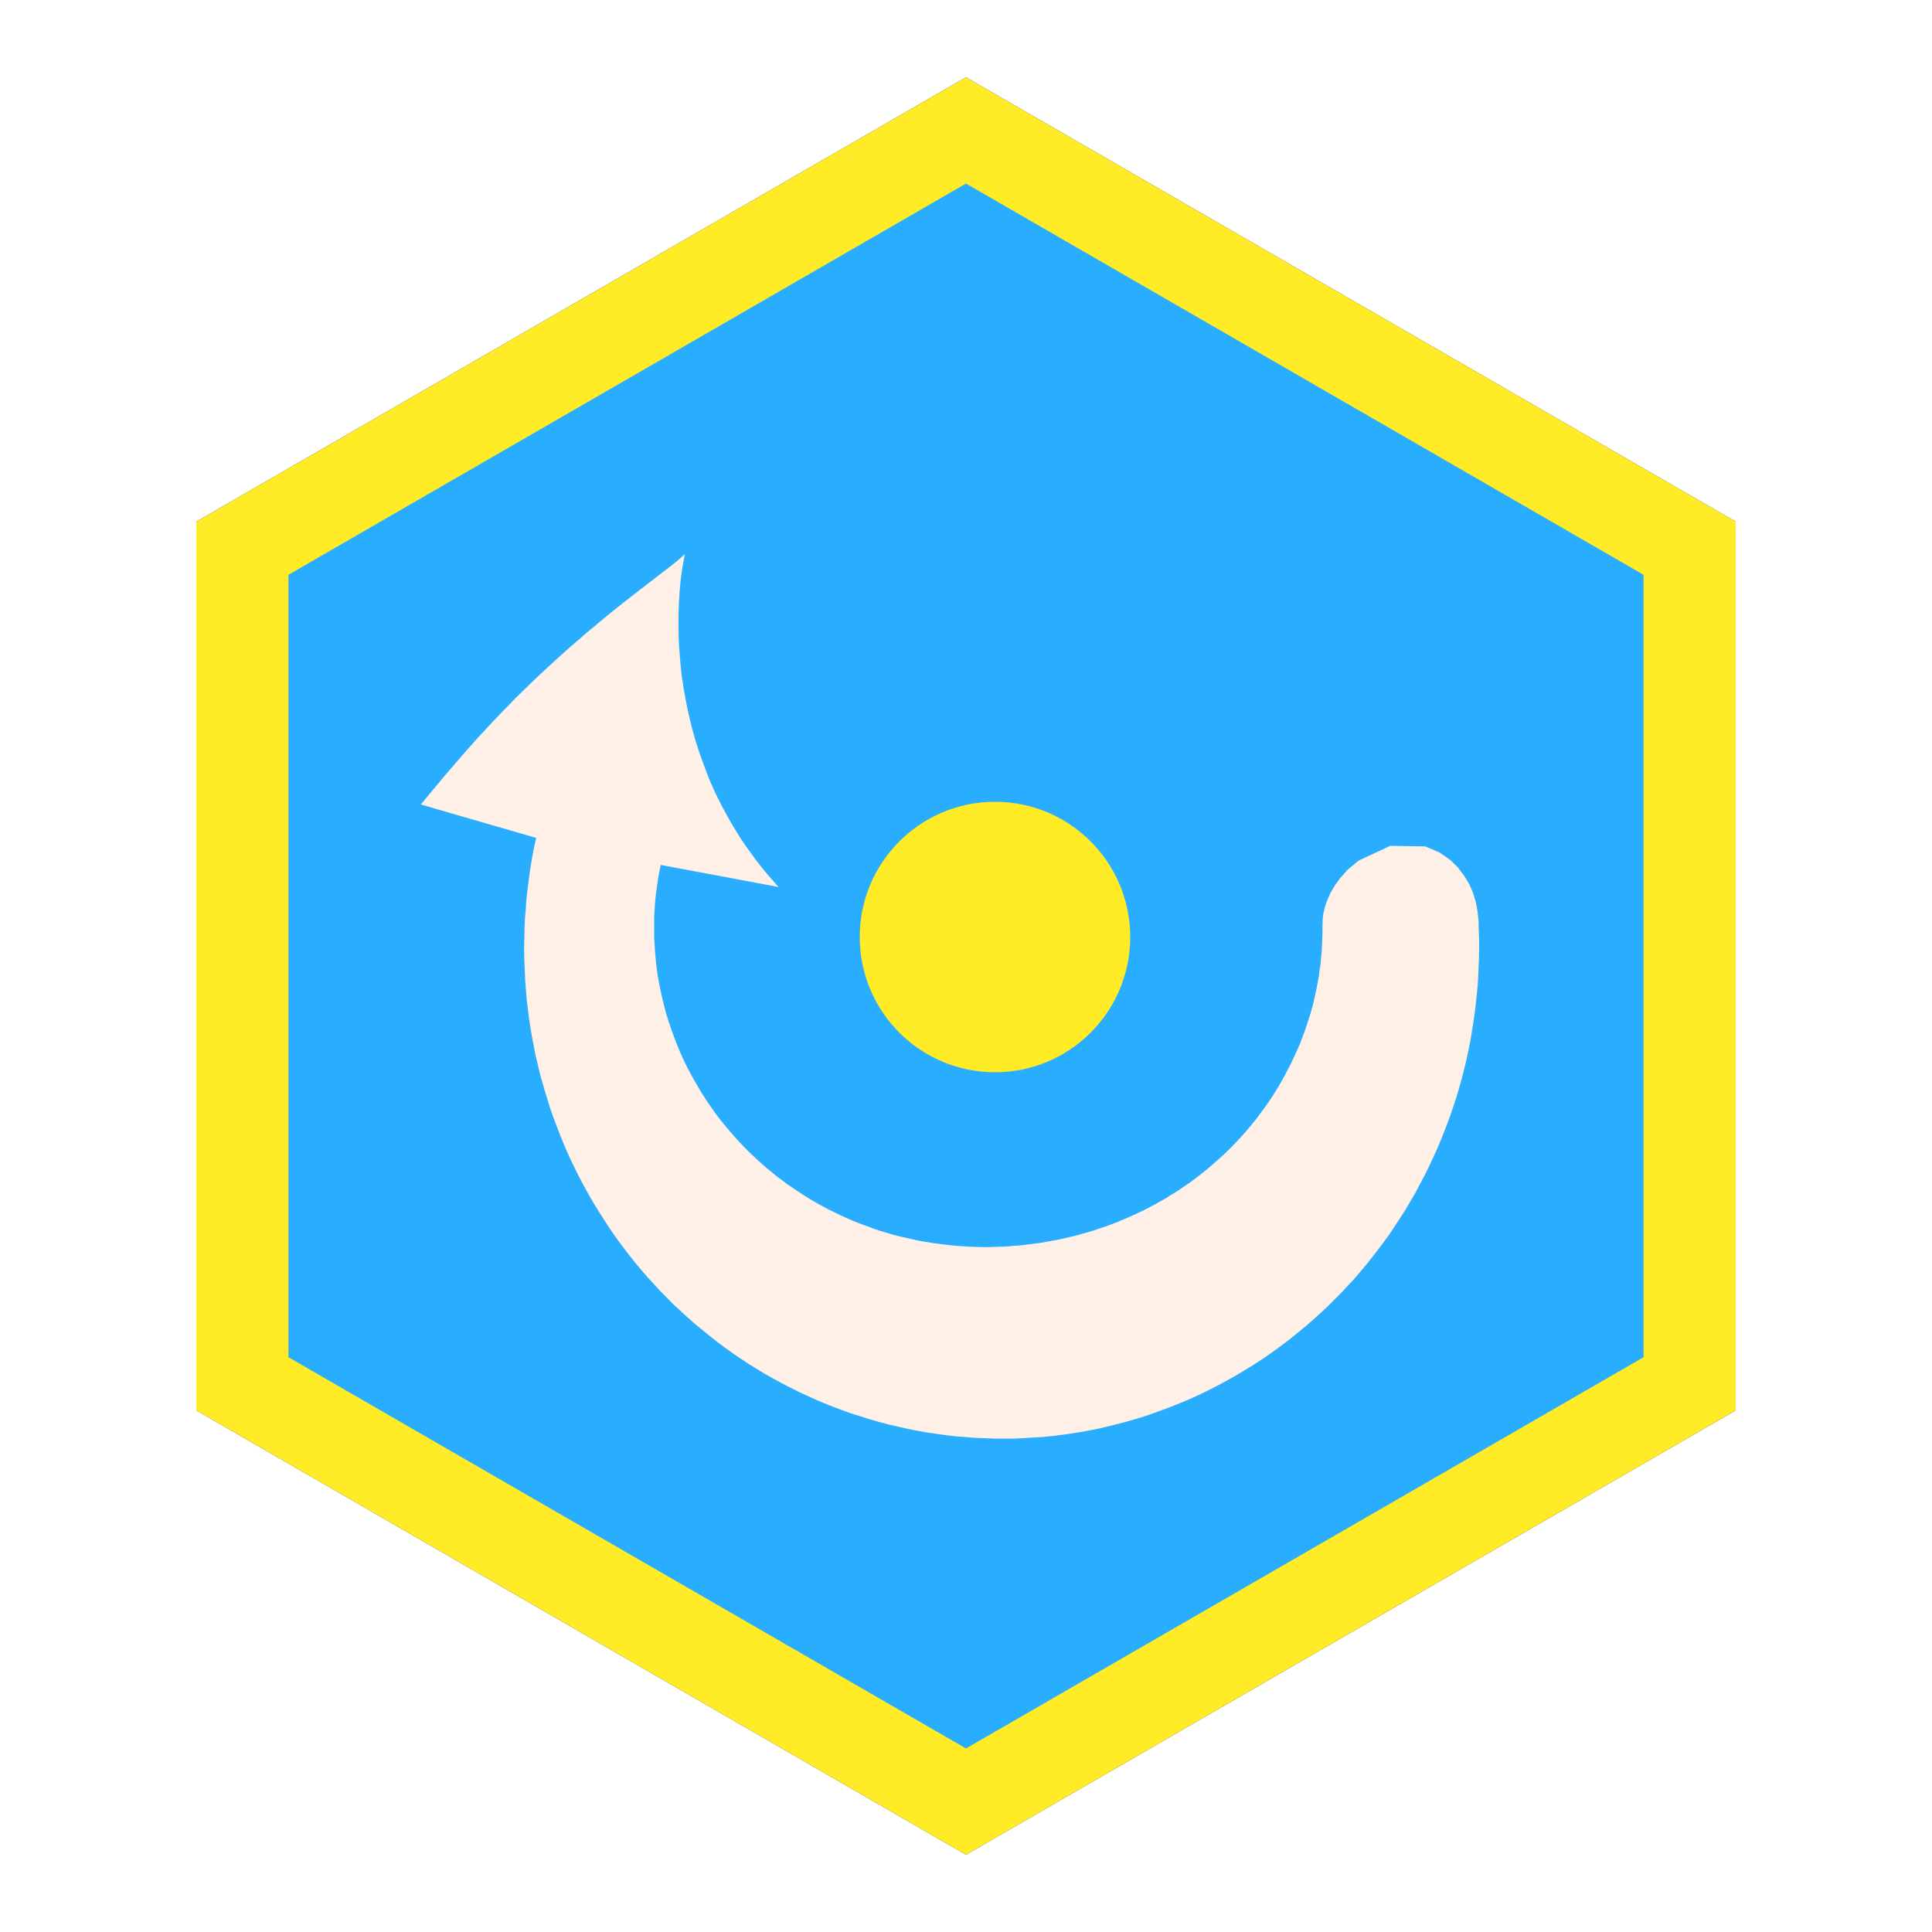
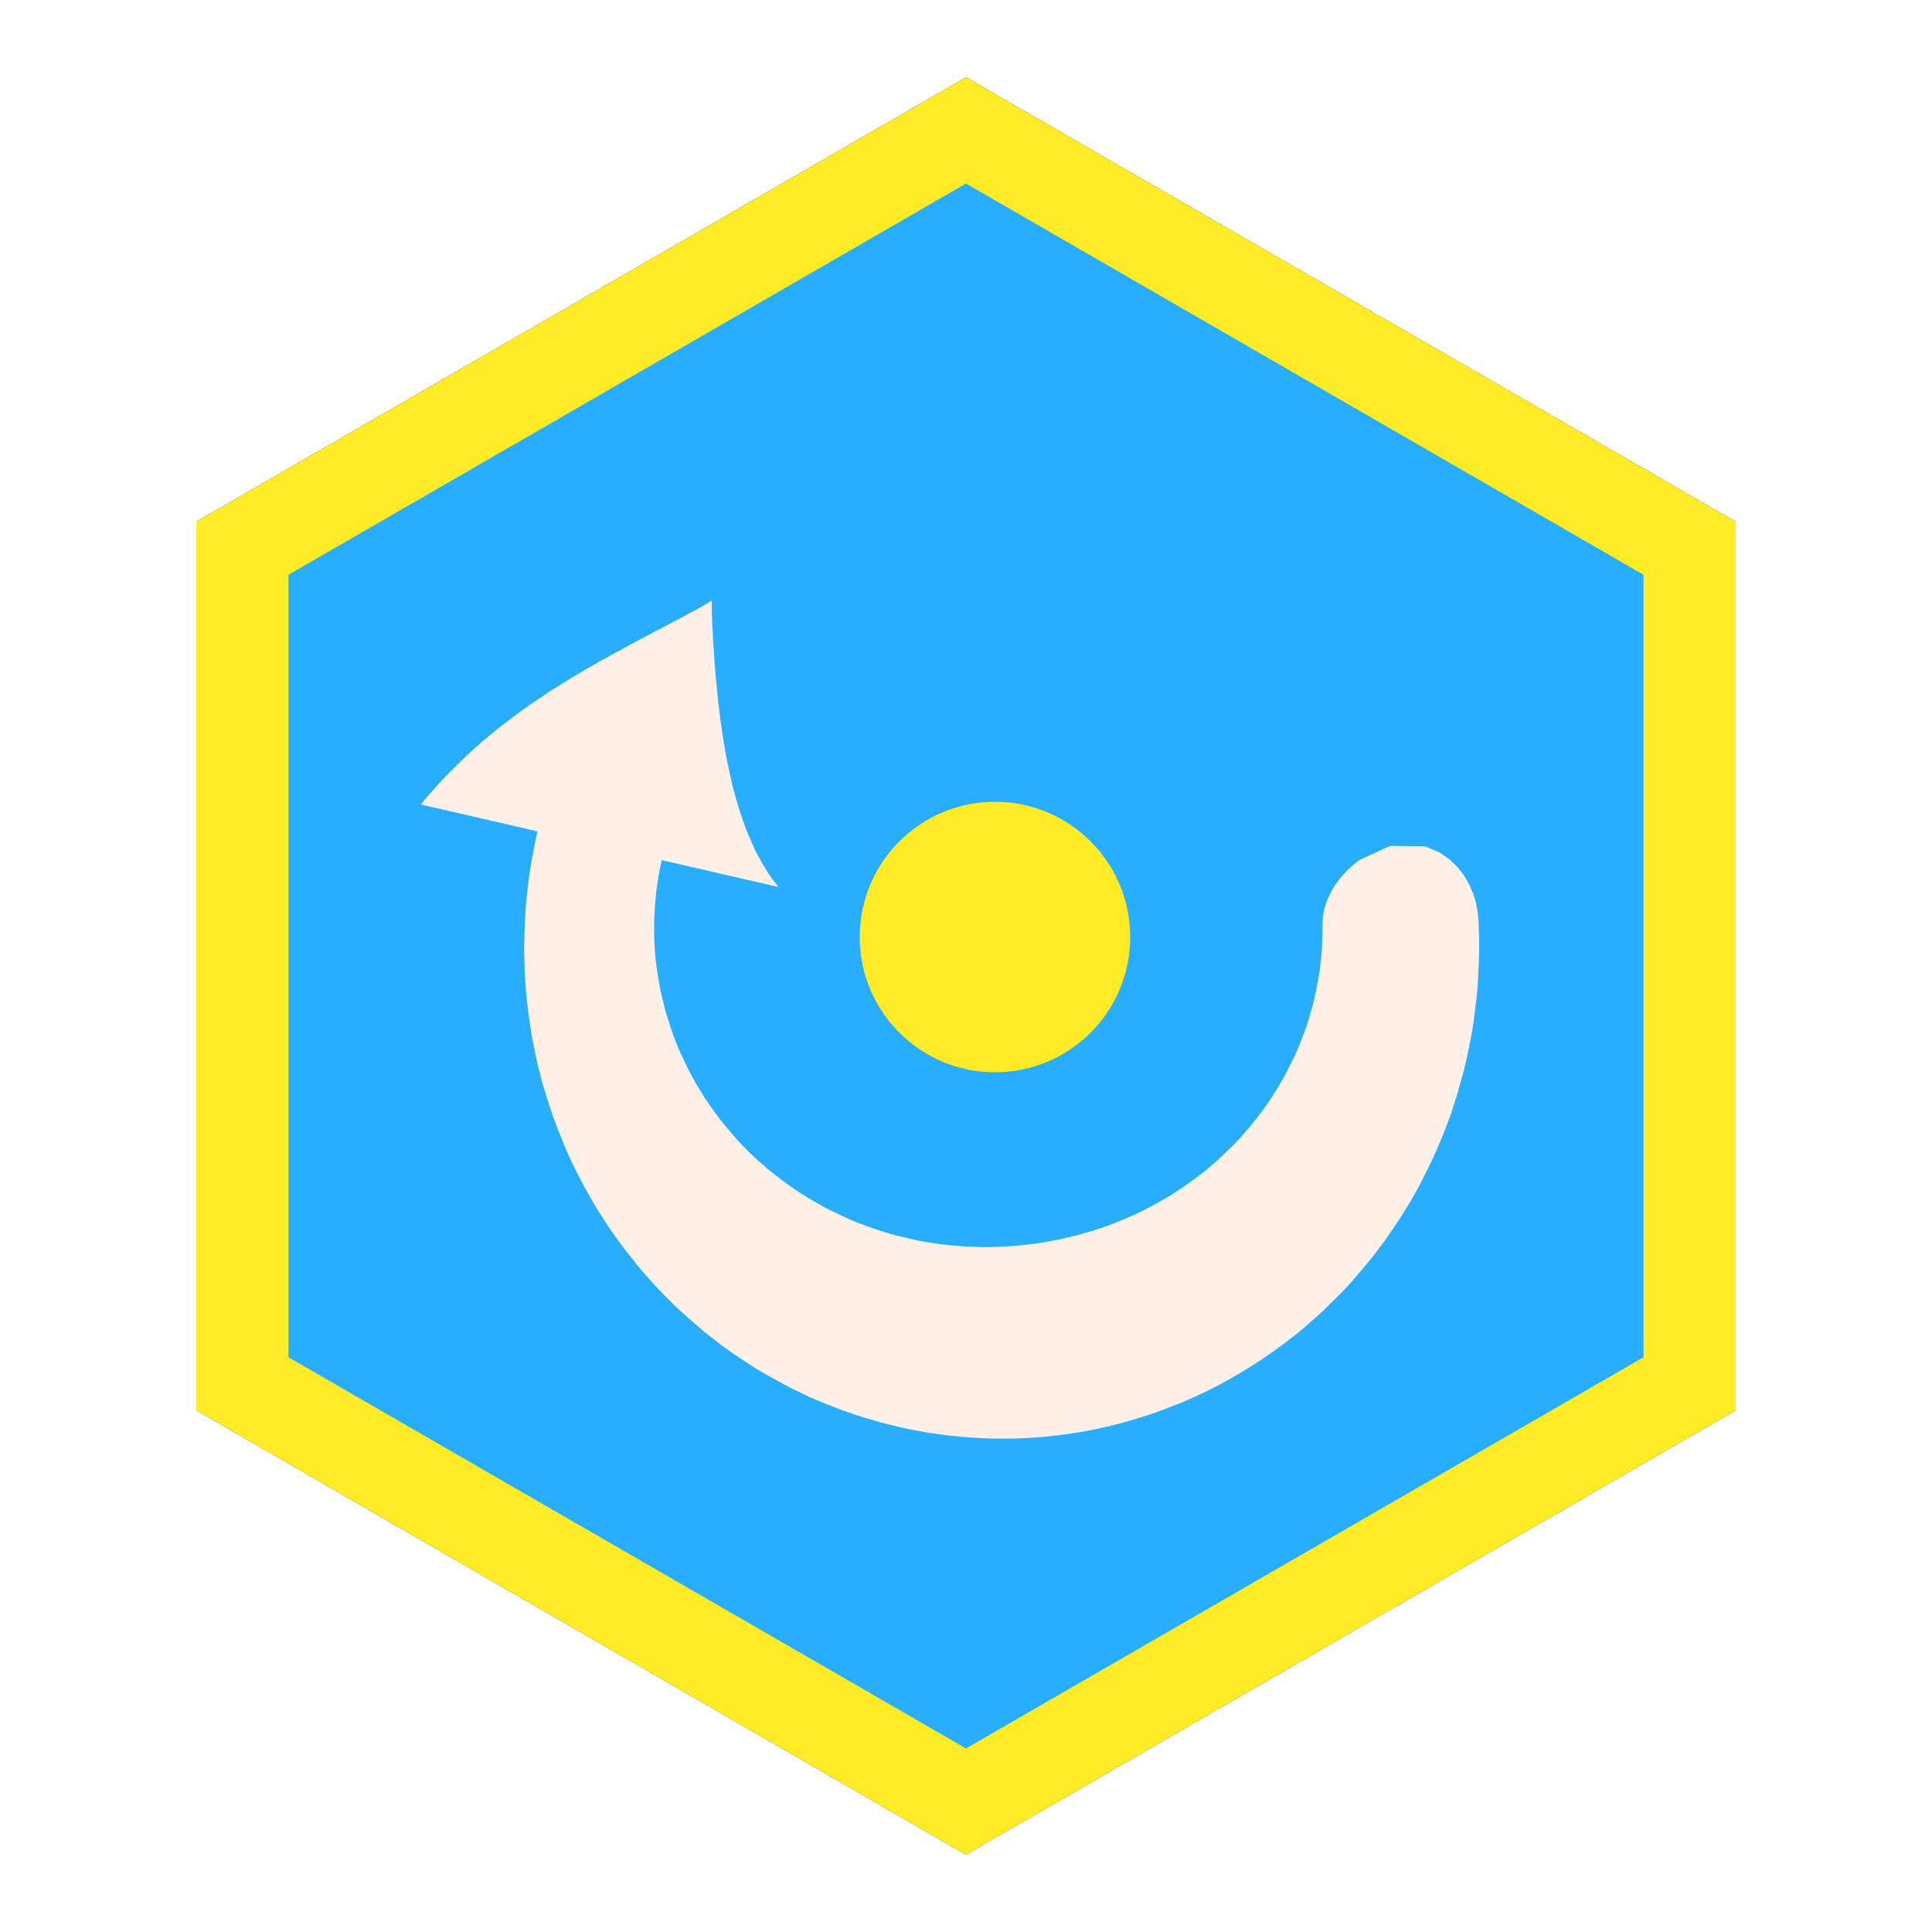
<svg xmlns="http://www.w3.org/2000/svg" viewBox="0 0 100 100">
  <polygon points="50,4 89.84,27 89.84,73 50,96 10.16,73 10.16,27" fill="#1D2B53" />
  <polygon points="50,4 89.84,27 89.84,73 50,96 10.16,73 10.16,27" fill="#FFEC27" />
  <polygon points="50,9.5 85.07,29.75 85.07,70.25 50,90.5 14.93,70.25 14.93,29.75" fill="#29ADFF" />
-   <path d="M71.96,43.78 L71.96,43.78 73.77,43.81 74.5,44.12 75.04,44.49 75.45,44.89 75.78,45.32 76.05,45.77 76.25,46.23 76.39,46.7 76.48,47.18 76.53,47.67 76.54,48.15 76.56,48.64 76.56,49.12 76.55,49.61 76.53,50.09 76.51,50.58 76.48,51.06 76.43,51.55 76.38,52.03 76.32,52.51 76.25,52.99 76.17,53.48 76.09,53.96 75.99,54.43 75.89,54.91 75.77,55.39 75.65,55.86 75.52,56.33 75.38,56.8 75.23,57.26 75.07,57.73 74.9,58.19 74.72,58.65 74.54,59.1 74.35,59.55 74.14,60 73.93,60.45 73.71,60.89 73.48,61.32 73.25,61.76 73,62.18 72.75,62.61 72.48,63.03 72.21,63.44 71.94,63.85 71.65,64.25 71.35,64.65 71.05,65.04 70.74,65.43 70.42,65.81 70.1,66.19 69.76,66.55 69.42,66.92 69.07,67.27 68.72,67.62 68.35,67.96 67.98,68.3 67.61,68.62 67.22,68.94 66.83,69.26 66.44,69.56 66.03,69.86 65.63,70.15 65.21,70.43 64.79,70.7 64.36,70.96 63.93,71.22 63.5,71.46 63.05,71.7 62.61,71.93 62.16,72.15 61.7,72.36 61.24,72.56 60.77,72.75 60.3,72.93 59.83,73.1 59.36,73.27 58.88,73.42 58.39,73.56 57.91,73.69 57.42,73.81 56.93,73.93 56.44,74.03 55.94,74.12 55.44,74.2 54.95,74.27 54.45,74.33 53.95,74.38 53.44,74.41 52.94,74.44 52.44,74.46 51.94,74.46 51.43,74.46 50.93,74.44 50.43,74.42 49.93,74.38 49.43,74.34 48.93,74.28 48.43,74.21 47.94,74.14 47.45,74.05 46.95,73.95 46.47,73.84 45.98,73.73 45.5,73.6 45.01,73.46 44.54,73.31 44.06,73.16 43.59,72.99 43.13,72.82 42.66,72.63 42.21,72.44 41.75,72.23 41.3,72.02 40.86,71.8 40.42,71.57 39.98,71.33 39.55,71.09 39.13,70.83 38.71,70.57 38.3,70.3 37.89,70.02 37.49,69.73 37.1,69.44 36.71,69.13 36.33,68.82 35.95,68.51 35.58,68.18 35.22,67.85 34.86,67.52 34.52,67.17 34.17,66.82 33.84,66.46 33.51,66.1 33.19,65.73 32.88,65.36 32.58,64.98 32.28,64.59 31.99,64.2 31.71,63.81 31.44,63.41 31.18,63 30.92,62.59 30.67,62.18 30.43,61.76 30.2,61.34 29.97,60.91 29.76,60.48 29.55,60.05 29.35,59.61 29.16,59.17 28.98,58.72 28.81,58.28 28.64,57.83 28.48,57.38 28.34,56.92 28.2,56.47 28.07,56.01 27.94,55.55 27.83,55.08 27.72,54.62 27.63,54.16 27.54,53.69 27.46,53.22 27.39,52.75 27.33,52.28 27.27,51.81 27.23,51.34 27.19,50.87 27.17,50.4 27.15,49.92 27.13,49.45 27.13,48.98 27.14,48.51 27.15,48.04 27.17,47.57 27.21,47.1 27.24,46.63 27.29,46.16 27.35,45.69 27.41,45.22 27.48,44.76 27.56,44.29 27.65,43.83 27.75,43.37 21.78,41.64 21.78,41.64 21.89,41.51 22.31,41 22.72,40.51 23.12,40.03 23.53,39.56 23.93,39.09 24.33,38.64 24.73,38.19 25.13,37.76 25.53,37.33 25.93,36.91 26.33,36.5 26.73,36.09 27.13,35.7 27.53,35.31 27.93,34.93 28.33,34.56 28.73,34.19 29.13,33.83 29.53,33.47 29.93,33.13 30.33,32.78 30.73,32.45 31.12,32.12 31.52,31.79 31.92,31.47 32.32,31.15 32.72,30.84 33.12,30.53 33.51,30.23 33.91,29.92 34.3,29.62 34.69,29.32 35.08,29.01 35.45,28.68 35.45,28.68 35.33,29.31 35.24,29.94 35.18,30.58 35.14,31.22 35.12,31.86 35.12,32.49 35.13,33.11 35.17,33.73 35.22,34.34 35.28,34.94 35.37,35.53 35.47,36.11 35.58,36.68 35.71,37.25 35.85,37.8 36,38.34 36.17,38.87 36.35,39.38 36.54,39.89 36.73,40.38 36.94,40.86 37.16,41.32 37.39,41.77 37.63,42.21 37.87,42.64 38.12,43.05 38.37,43.45 38.63,43.83 38.9,44.2 39.16,44.56 39.43,44.9 39.7,45.23 39.97,45.54 40.23,45.84 40.29,45.91 40.29,45.91 34.2,44.77 34.13,45.1 34.07,45.44 34.02,45.78 33.97,46.12 33.93,46.46 33.9,46.8 33.88,47.14 33.86,47.48 33.86,47.82 33.86,48.16 33.86,48.51 33.88,48.85 33.9,49.19 33.93,49.53 33.96,49.87 34,50.2 34.05,50.54 34.11,50.88 34.18,51.21 34.25,51.54 34.33,51.87 34.41,52.2 34.5,52.53 34.6,52.85 34.71,53.17 34.82,53.49 34.94,53.81 35.06,54.12 35.19,54.43 35.33,54.74 35.47,55.04 35.62,55.34 35.78,55.64 35.94,55.93 36.11,56.22 36.28,56.51 36.46,56.79 36.64,57.07 36.83,57.34 37.02,57.61 37.22,57.88 37.43,58.14 37.64,58.39 37.85,58.64 38.07,58.89 38.29,59.13 38.52,59.37 38.75,59.61 38.99,59.83 39.23,60.06 39.47,60.27 39.72,60.49 39.97,60.69 40.22,60.9 40.48,61.09 40.74,61.29 41.01,61.47 41.28,61.65 41.55,61.83 41.82,62 42.1,62.17 42.38,62.33 42.66,62.48 42.94,62.63 43.23,62.77 43.52,62.91 43.81,63.04 44.1,63.17 44.4,63.29 44.69,63.4 44.99,63.51 45.29,63.62 45.59,63.72 45.9,63.81 46.2,63.9 46.5,63.98 46.81,64.05 47.12,64.12 47.42,64.19 47.73,64.25 48.04,64.3 48.35,64.35 48.66,64.39 48.97,64.43 49.28,64.46 49.59,64.49 49.9,64.51 50.22,64.53 50.53,64.54 50.84,64.55 51.15,64.55 51.46,64.54 51.77,64.53 52.08,64.52 52.39,64.49 52.7,64.47 53.01,64.44 53.31,64.4 53.62,64.36 53.93,64.32 54.23,64.26 54.54,64.21 54.84,64.15 55.14,64.08 55.45,64.01 55.75,63.94 56.05,63.85 56.34,63.77 56.64,63.68 56.93,63.58 57.23,63.48 57.52,63.37 57.81,63.26 58.1,63.14 58.38,63.02 58.67,62.89 58.95,62.76 59.23,62.63 59.51,62.48 59.78,62.34 60.06,62.18 60.33,62.03 60.59,61.86 60.86,61.7 61.12,61.53 61.38,61.35 61.64,61.17 61.89,60.98 62.14,60.79 62.39,60.59 62.63,60.39 62.87,60.18 63.11,59.97 63.34,59.76 63.57,59.54 63.79,59.32 64.01,59.09 64.23,58.85 64.44,58.62 64.65,58.37 64.85,58.13 65.05,57.88 65.24,57.62 65.43,57.37 65.62,57.1 65.8,56.84 65.97,56.57 66.14,56.3 66.3,56.02 66.46,55.74 66.61,55.45 66.76,55.17 66.9,54.88 67.04,54.58 67.17,54.29 67.3,53.99 67.41,53.69 67.53,53.38 67.63,53.08 67.73,52.77 67.83,52.46 67.92,52.14 68,51.83 68.07,51.51 68.14,51.19 68.2,50.87 68.26,50.55 68.3,50.22 68.35,49.9 68.38,49.57 68.41,49.25 68.43,48.92 68.44,48.59 68.45,48.26 68.45,47.93 68.46,47.61 68.5,47.27 68.58,46.93 68.7,46.59 68.86,46.23 69.08,45.85 69.36,45.46 69.75,45.02 70.33,44.54 71.96,43.78 Z" fill="#FFF1E8" />
+   <path d="M71.96,43.78 L71.96,43.78 73.77,43.81 74.5,44.12 75.04,44.49 75.45,44.89 75.78,45.32 76.04,45.77 76.24,46.23 76.39,46.7 76.48,47.18 76.53,47.66 76.54,48.14 76.56,48.63 76.56,49.11 76.55,49.6 76.53,50.08 76.51,50.57 76.48,51.05 76.44,51.53 76.38,52.02 76.32,52.5 76.26,52.98 76.18,53.46 76.09,53.94 75.99,54.42 75.89,54.89 75.78,55.37 75.65,55.84 75.52,56.31 75.38,56.78 75.23,57.24 75.08,57.71 74.91,58.17 74.73,58.63 74.55,59.08 74.36,59.53 74.15,59.98 73.94,60.42 73.72,60.86 73.5,61.3 73.26,61.73 73.02,62.16 72.76,62.58 72.5,63 72.23,63.41 71.95,63.82 71.67,64.23 71.37,64.62 71.07,65.02 70.76,65.4 70.44,65.78 70.12,66.16 69.79,66.53 69.45,66.89 69.1,67.24 68.74,67.59 68.38,67.94 68.01,68.27 67.64,68.6 67.26,68.92 66.87,69.23 66.47,69.54 66.07,69.83 65.66,70.12 65.25,70.4 64.83,70.67 64.4,70.94 63.97,71.19 63.54,71.44 63.1,71.68 62.65,71.91 62.2,72.13 61.75,72.34 61.29,72.54 60.82,72.73 60.35,72.91 59.88,73.09 59.41,73.25 58.93,73.4 58.45,73.54 57.96,73.68 57.48,73.8 56.99,73.91 56.49,74.02 56,74.11 55.5,74.19 55.01,74.26 54.51,74.32 54.01,74.37 53.51,74.41 53.01,74.44 52.5,74.46 52,74.46 51.5,74.46 51,74.45 50.5,74.42 50,74.39 49.5,74.34 49,74.29 48.5,74.22 48.01,74.15 47.52,74.06 47.02,73.97 46.54,73.86 46.05,73.74 45.57,73.62 45.09,73.48 44.61,73.34 44.14,73.18 43.67,73.02 43.2,72.84 42.74,72.66 42.28,72.47 41.82,72.27 41.38,72.06 40.93,71.84 40.49,71.61 40.06,71.37 39.63,71.13 39.2,70.88 38.78,70.61 38.37,70.34 37.96,70.07 37.56,69.78 37.16,69.49 36.78,69.19 36.39,68.88 36.02,68.56 35.65,68.24 35.28,67.91 34.93,67.58 34.58,67.24 34.24,66.89 33.9,66.53 33.57,66.17 33.25,65.8 32.94,65.43 32.64,65.05 32.34,64.67 32.05,64.28 31.77,63.89 31.49,63.49 31.23,63.08 30.97,62.68 30.72,62.26 30.48,61.85 30.24,61.42 30.02,61 29.8,60.57 29.59,60.14 29.39,59.7 29.2,59.26 29.02,58.82 28.84,58.37 28.68,57.93 28.52,57.48 28.37,57.02 28.23,56.57 28.09,56.11 27.97,55.65 27.85,55.19 27.75,54.73 27.65,54.26 27.56,53.8 27.48,53.33 27.41,52.86 27.34,52.39 27.29,51.92 27.24,51.45 27.2,50.98 27.17,50.51 27.15,50.04 27.14,49.57 27.13,49.09 27.14,48.62 27.15,48.15 27.17,47.68 27.2,47.21 27.23,46.74 27.28,46.28 27.33,45.81 27.39,45.34 27.46,44.88 27.54,44.41 27.63,43.95 27.72,43.49 27.82,43.03 21.78,41.64 21.93,41.46 22.07,41.29 22.21,41.12 22.36,40.96 22.51,40.79 22.65,40.63 22.8,40.47 22.95,40.31 23.1,40.15 23.25,40 23.4,39.85 23.55,39.7 23.7,39.55 23.85,39.4 24,39.26 24.15,39.12 24.3,38.98 24.45,38.84 24.6,38.7 24.76,38.57 24.91,38.43 25.06,38.3 25.22,38.17 25.37,38.04 25.52,37.92 25.68,37.79 25.83,37.67 25.98,37.55 26.14,37.43 26.29,37.31 26.45,37.19 26.6,37.08 26.76,36.96 26.91,36.85 27.06,36.74 27.22,36.63 27.37,36.52 27.53,36.41 27.68,36.31 27.84,36.2 27.99,36.1 28.14,36 28.3,35.89 28.45,35.79 28.61,35.69 28.76,35.6 28.92,35.5 29.07,35.4 29.22,35.31 29.38,35.21 29.53,35.12 29.68,35.03 29.84,34.93 29.99,34.84 30.15,34.75 30.3,34.66 30.45,34.57 30.6,34.49 30.76,34.4 30.91,34.31 31.06,34.22 31.22,34.14 31.37,34.05 31.52,33.97 31.67,33.89 31.82,33.8 31.98,33.72 32.13,33.64 32.28,33.55 32.43,33.47 32.58,33.39 32.73,33.31 32.88,33.23 33.03,33.15 33.18,33.07 33.33,32.99 33.48,32.91 33.63,32.83 33.78,32.75 33.93,32.67 34.08,32.6 34.23,32.52 34.38,32.44 34.53,32.36 34.68,32.28 34.82,32.2 34.97,32.13 35.12,32.05 35.27,31.97 35.41,31.89 35.56,31.81 35.7,31.73 35.85,31.66 35.99,31.58 36.14,31.5 36.28,31.42 36.42,31.34 36.56,31.26 36.7,31.17 36.84,31.09 36.84,31.09 36.84,31.25 36.84,31.41 36.84,31.57 36.84,31.74 36.85,31.9 36.86,32.06 36.86,32.23 36.87,32.39 36.88,32.56 36.89,32.72 36.9,32.89 36.9,33.06 36.91,33.22 36.92,33.39 36.94,33.55 36.95,33.72 36.96,33.88 36.97,34.05 36.98,34.22 36.99,34.38 37.01,34.55 37.02,34.71 37.03,34.88 37.05,35.04 37.06,35.21 37.08,35.38 37.1,35.54 37.11,35.71 37.13,35.87 37.15,36.04 37.16,36.2 37.18,36.36 37.2,36.53 37.22,36.69 37.24,36.86 37.26,37.02 37.28,37.18 37.3,37.34 37.32,37.51 37.35,37.67 37.37,37.83 37.39,37.99 37.42,38.15 37.44,38.31 37.47,38.47 37.5,38.63 37.52,38.79 37.55,38.95 37.58,39.11 37.61,39.26 37.64,39.42 37.67,39.58 37.71,39.73 37.74,39.89 37.77,40.04 37.81,40.19 37.84,40.35 37.88,40.5 37.91,40.65 37.95,40.8 37.99,40.95 38.03,41.1 38.07,41.25 38.11,41.4 38.16,41.54 38.2,41.69 38.24,41.83 38.29,41.98 38.34,42.12 38.38,42.26 38.43,42.4 38.48,42.54 38.53,42.68 38.58,42.82 38.63,42.96 38.69,43.09 38.74,43.23 38.8,43.36 38.86,43.49 38.91,43.62 38.97,43.75 39.03,43.88 39.09,44 39.15,44.13 39.22,44.25 39.28,44.37 39.35,44.5 39.41,44.61 39.48,44.73 39.55,44.85 39.62,44.96 39.69,45.08 39.76,45.19 39.83,45.3 39.91,45.4 39.98,45.51 40.06,45.61 40.14,45.71 40.22,45.81 40.29,45.91 34.25,44.52 34.18,44.85 34.11,45.19 34.06,45.53 34.01,45.86 33.96,46.2 33.93,46.54 33.9,46.88 33.88,47.22 33.86,47.57 33.86,47.91 33.86,48.25 33.86,48.59 33.88,48.93 33.9,49.27 33.93,49.61 33.97,49.95 34.02,50.28 34.07,50.62 34.13,50.95 34.19,51.29 34.27,51.62 34.35,51.95 34.43,52.28 34.53,52.6 34.63,52.92 34.73,53.24 34.84,53.56 34.96,53.88 35.09,54.19 35.22,54.5 35.36,54.8 35.51,55.11 35.66,55.41 35.81,55.7 35.97,55.99 36.14,56.28 36.32,56.57 36.49,56.85 36.68,57.12 36.87,57.4 37.06,57.66 37.26,57.93 37.47,58.19 37.68,58.44 37.89,58.69 38.11,58.94 38.33,59.18 38.56,59.42 38.79,59.65 39.03,59.88 39.27,60.1 39.52,60.31 39.76,60.53 40.02,60.73 40.27,60.93 40.53,61.13 40.79,61.32 41.06,61.51 41.32,61.69 41.6,61.86 41.87,62.03 42.15,62.19 42.43,62.35 42.71,62.51 42.99,62.65 43.28,62.79 43.57,62.93 43.86,63.06 44.15,63.19 44.45,63.31 44.74,63.42 45.04,63.53 45.34,63.63 45.64,63.73 45.94,63.82 46.25,63.91 46.55,63.99 46.86,64.06 47.16,64.13 47.47,64.2 47.78,64.26 48.09,64.31 48.4,64.36 48.71,64.4 49.02,64.44 49.33,64.47 49.64,64.49 49.95,64.52 50.26,64.53 50.57,64.54 50.88,64.55 51.19,64.55 51.5,64.54 51.81,64.53 52.12,64.51 52.43,64.49 52.74,64.47 53.04,64.43 53.35,64.4 53.66,64.36 53.96,64.31 54.27,64.26 54.57,64.2 54.88,64.14 55.18,64.07 55.48,64 55.78,63.93 56.08,63.84 56.38,63.76 56.67,63.67 56.97,63.57 57.26,63.47 57.55,63.36 57.84,63.25 58.13,63.13 58.41,63.01 58.7,62.88 58.98,62.75 59.26,62.61 59.53,62.47 59.81,62.32 60.08,62.17 60.35,62.01 60.62,61.85 60.88,61.68 61.14,61.51 61.4,61.33 61.66,61.15 61.91,60.96 62.16,60.77 62.41,60.58 62.65,60.37 62.89,60.17 63.12,59.96 63.35,59.74 63.58,59.52 63.81,59.3 64.03,59.07 64.24,58.84 64.45,58.6 64.66,58.36 64.86,58.11 65.06,57.86 65.25,57.61 65.44,57.35 65.63,57.09 65.81,56.82 65.98,56.55 66.15,56.28 66.31,56 66.47,55.72 66.62,55.44 66.77,55.15 66.91,54.86 67.05,54.57 67.18,54.28 67.3,53.98 67.42,53.68 67.53,53.37 67.64,53.07 67.74,52.76 67.83,52.44 67.92,52.13 68,51.82 68.07,51.5 68.14,51.18 68.2,50.86 68.26,50.54 68.31,50.22 68.35,49.89 68.38,49.57 68.41,49.24 68.43,48.91 68.44,48.59 68.45,48.26 68.45,47.93 68.46,47.6 68.5,47.27 68.58,46.93 68.7,46.58 68.86,46.23 69.08,45.85 69.37,45.45 69.76,45.02 70.33,44.53 71.96,43.78 Z" fill="#FFF1E8" />
  <circle cx="51.5" cy="48.5" r="7" fill="#FFEC27" />
</svg>
